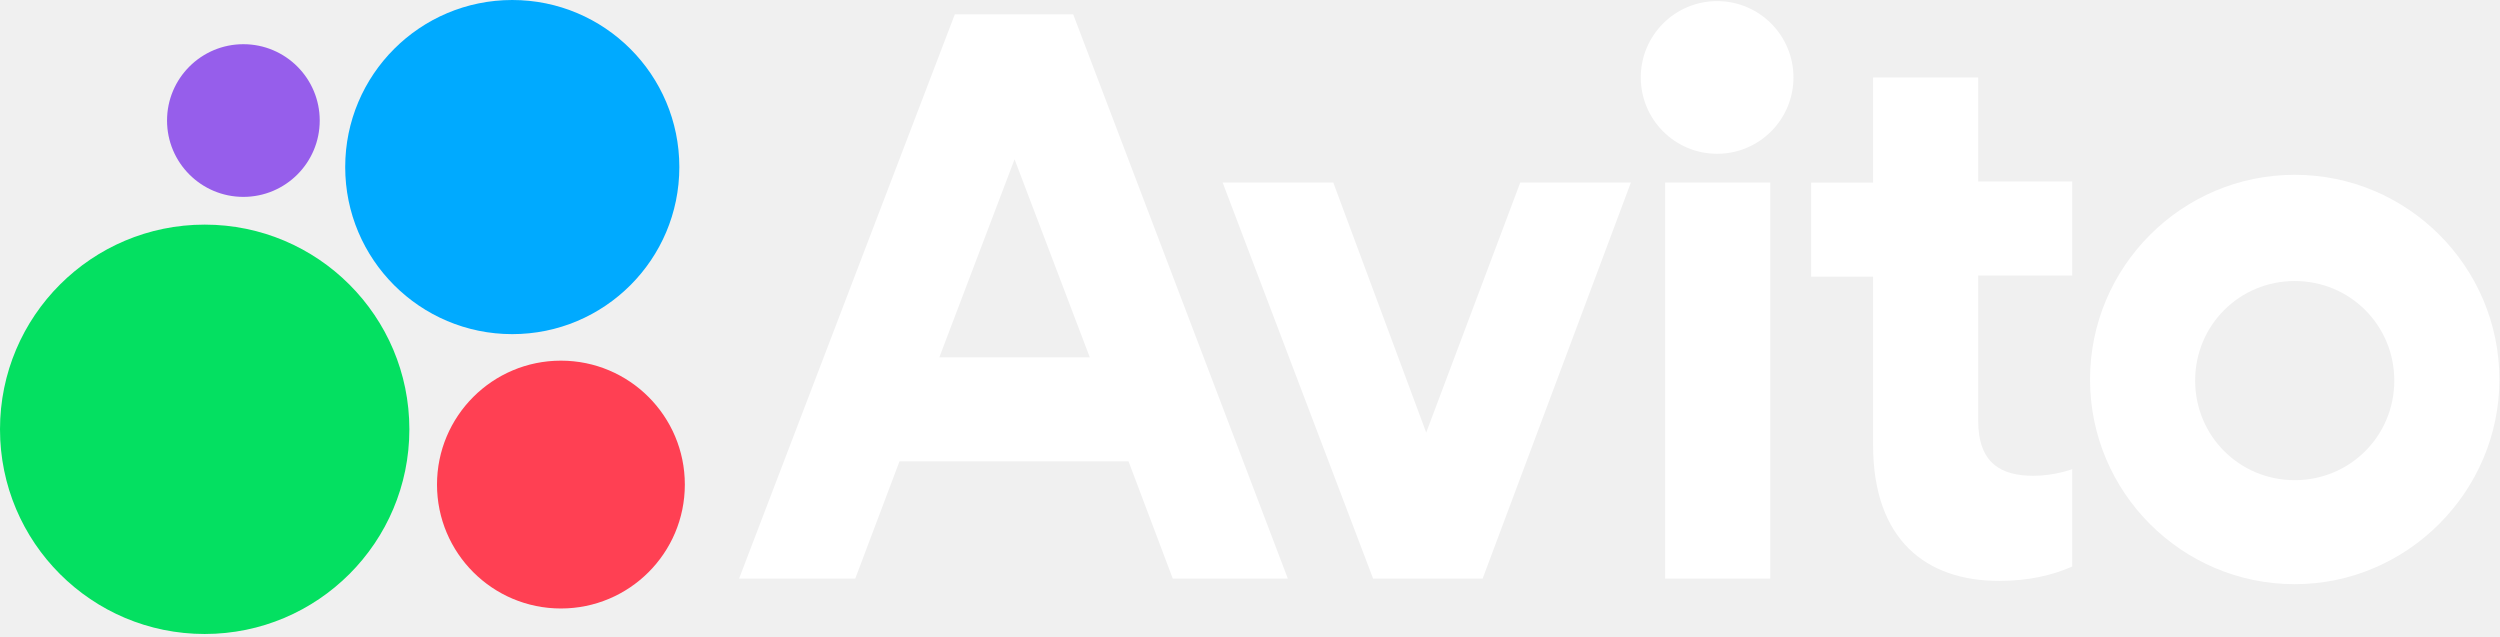
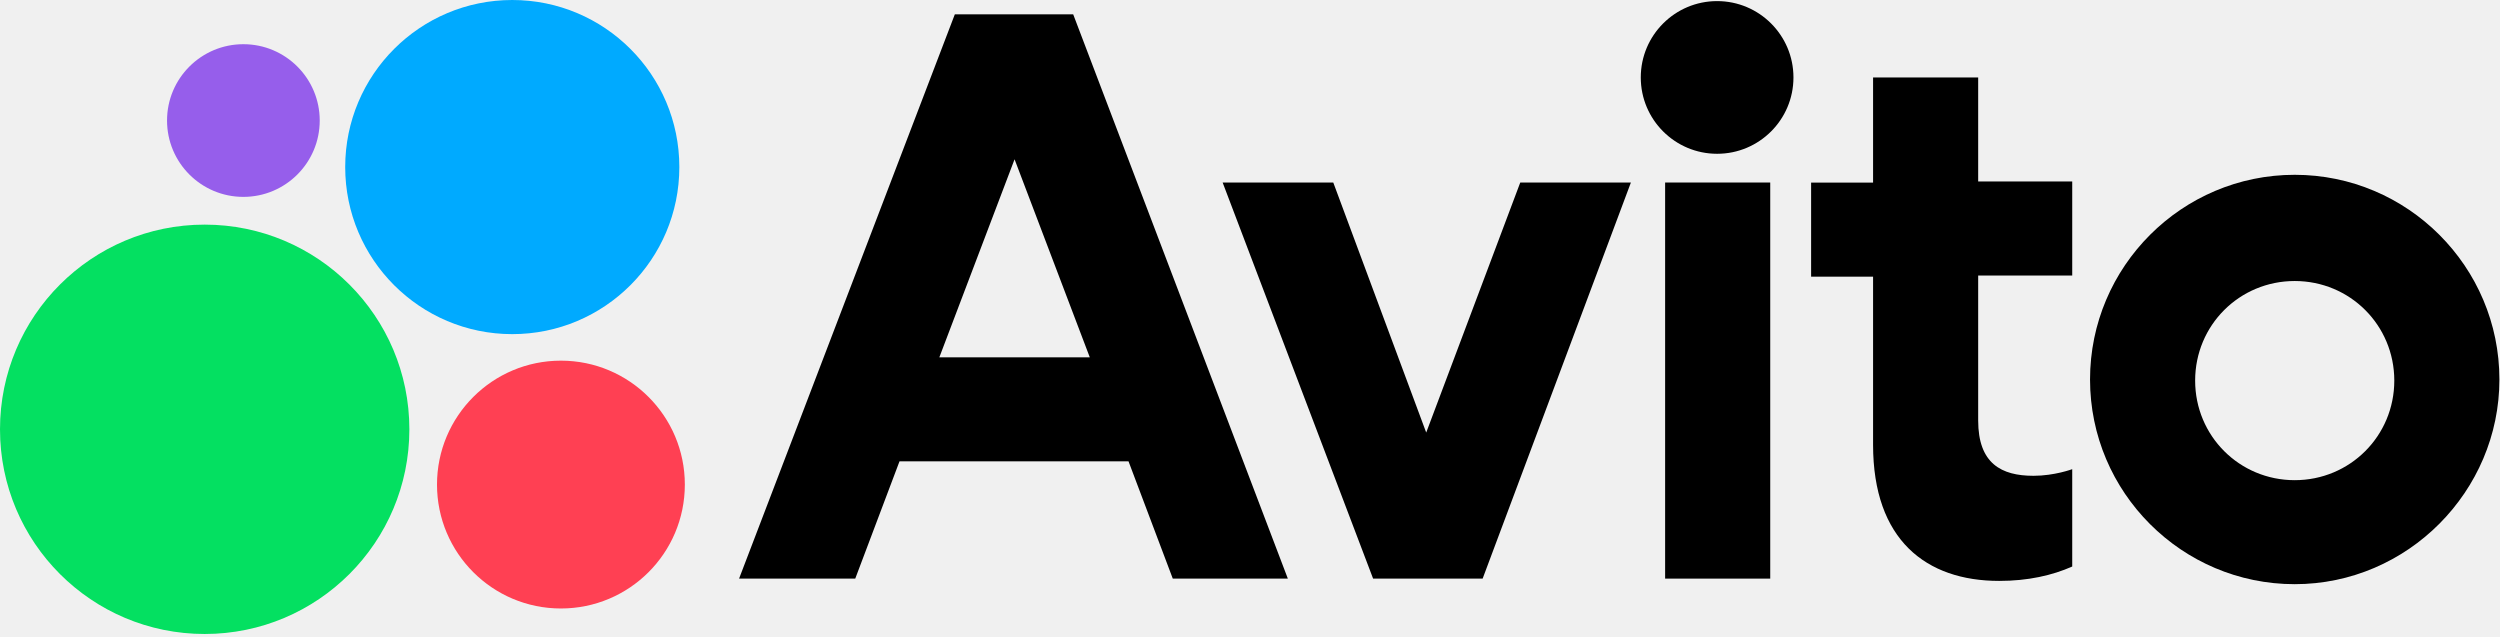
<svg xmlns="http://www.w3.org/2000/svg" width="908" height="231" viewBox="0 0 908 231" fill="none">
-   <path d="M346.79 5.215L268.43 210.157H310.625L326.699 167.561H409.88L425.954 210.157H467.745L389.788 5.215H346.79ZM341.165 129.787L368.49 57.856L395.816 129.787H341.165Z" fill="white" />
-   <path d="M833.443 63.488C792.454 63.488 759.102 96.843 759.102 137.831C759.102 178.819 792.454 212.172 833.443 212.172C874.431 212.172 907.784 178.417 907.784 137.831C907.784 96.843 874.431 63.488 833.443 63.488ZM833.443 174.398C813.35 174.398 797.276 158.324 797.276 138.232C797.276 118.141 813.35 102.067 833.443 102.067C853.535 102.067 869.609 118.141 869.609 138.232C869.609 158.324 853.535 174.398 833.443 174.398Z" fill="white" />
-   <path d="M518 157.108L484.245 66.291H444.062L498.712 210.152H538.494L592.342 66.291H552.158L518 157.108Z" fill="white" />
-   <path d="M718.475 28.146H680.3V66.321H657.796V100.478H680.3V161.559C680.3 196.117 699.589 210.986 726.11 210.986C736.558 210.986 745.399 208.977 752.632 205.762V170.4C752.632 170.4 746.203 172.81 738.568 172.81C726.915 172.81 718.475 168.39 718.475 152.719V100.076H752.632V65.919H718.475V28.146Z" fill="white" />
-   <path d="M623.657 55.855C638.97 55.855 651.384 43.442 651.384 28.129C651.384 12.816 638.97 0.4 623.657 0.4C608.344 0.4 595.929 12.816 595.929 28.129C595.929 43.442 608.344 55.855 623.657 55.855Z" fill="white" />
-   <path d="M642.951 66.291H604.774V210.152H642.951V66.291Z" fill="white" />
+   <path d="M346.79 5.215L268.43 210.157H310.625L326.699 167.561H409.88L425.954 210.157H467.745L389.788 5.215H346.79ZM341.165 129.787L368.49 57.856L395.816 129.787H341.165Z" fill="#000000" />
+   <path d="M833.443 63.488C792.454 63.488 759.102 96.843 759.102 137.831C759.102 178.819 792.454 212.172 833.443 212.172C874.431 212.172 907.784 178.417 907.784 137.831C907.784 96.843 874.431 63.488 833.443 63.488ZM833.443 174.398C813.35 174.398 797.276 158.324 797.276 138.232C797.276 118.141 813.35 102.067 833.443 102.067C853.535 102.067 869.609 118.141 869.609 138.232C869.609 158.324 853.535 174.398 833.443 174.398Z" fill="#000000" />
+   <path d="M518 157.108L484.245 66.291H444.062L498.712 210.152H538.494L592.342 66.291H552.158L518 157.108Z" fill="#000000" />
+   <path d="M718.475 28.146H680.3V66.321H657.796V100.478H680.3V161.559C680.3 196.117 699.589 210.986 726.11 210.986C736.558 210.986 745.399 208.977 752.632 205.762V170.4C752.632 170.4 746.203 172.81 738.568 172.81C726.915 172.81 718.475 168.39 718.475 152.719V100.076H752.632V65.919H718.475V28.146Z" fill="#000000" />
+   <path d="M623.657 55.855C638.97 55.855 651.384 43.442 651.384 28.129C651.384 12.816 638.97 0.4 623.657 0.4C608.344 0.4 595.929 12.816 595.929 28.129C595.929 43.442 608.344 55.855 623.657 55.855Z" fill="#000000" />
+   <path d="M642.951 66.291H604.774V210.152H642.951V66.291Z" fill="#000000" />
  <path d="M74.341 230.264C115.399 230.264 148.682 196.981 148.682 155.923C148.682 114.865 115.399 81.582 74.341 81.582C33.283 81.582 0 114.865 0 155.923C0 196.981 33.283 230.264 74.341 230.264Z" fill="#04E061" />
  <path d="M203.727 221.003C228.583 221.003 248.733 200.854 248.733 175.996C248.733 151.14 228.583 130.99 203.727 130.99C178.869 130.99 158.72 151.14 158.72 175.996C158.72 200.854 178.869 221.003 203.727 221.003Z" fill="#FF4053" />
  <path d="M88.395 71.508C103.71 71.508 116.123 59.094 116.123 43.781C116.123 28.466 103.71 16.053 88.395 16.053C73.081 16.053 60.668 28.466 60.668 43.781C60.668 59.094 73.081 71.508 88.395 71.508Z" fill="#965EEB" />
  <path d="M186.057 121.358C219.569 121.358 246.736 94.191 246.736 60.679C246.736 27.167 219.569 0 186.057 0C152.545 0 125.378 27.167 125.378 60.679C125.378 94.191 152.545 121.358 186.057 121.358Z" fill="#00AAFF" />
</svg>
